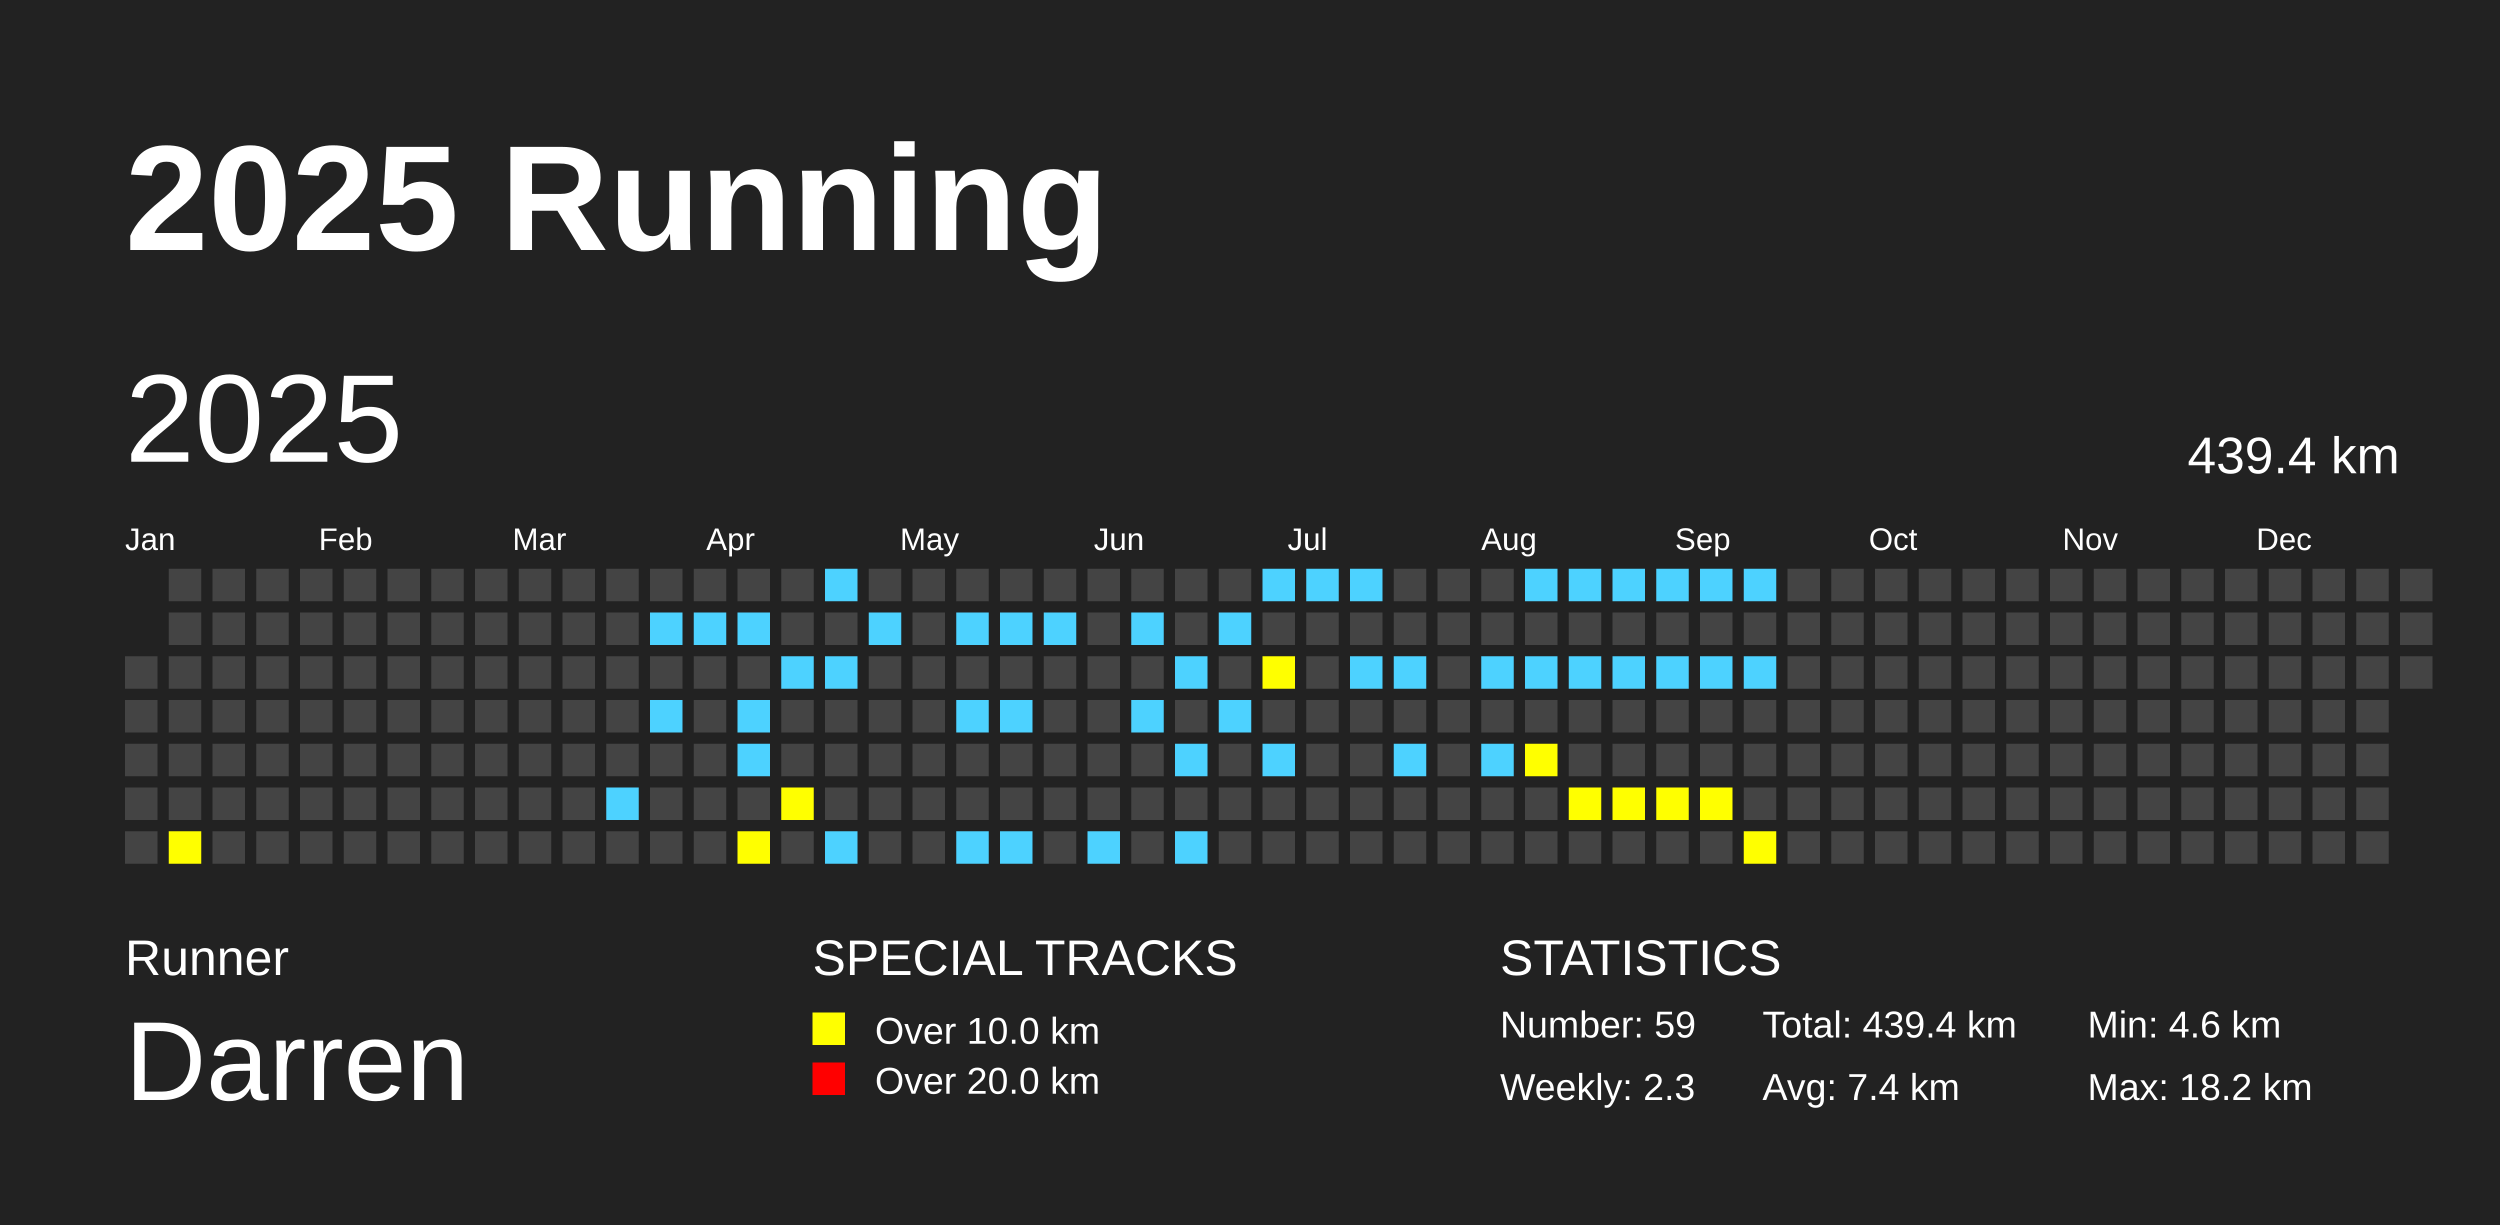
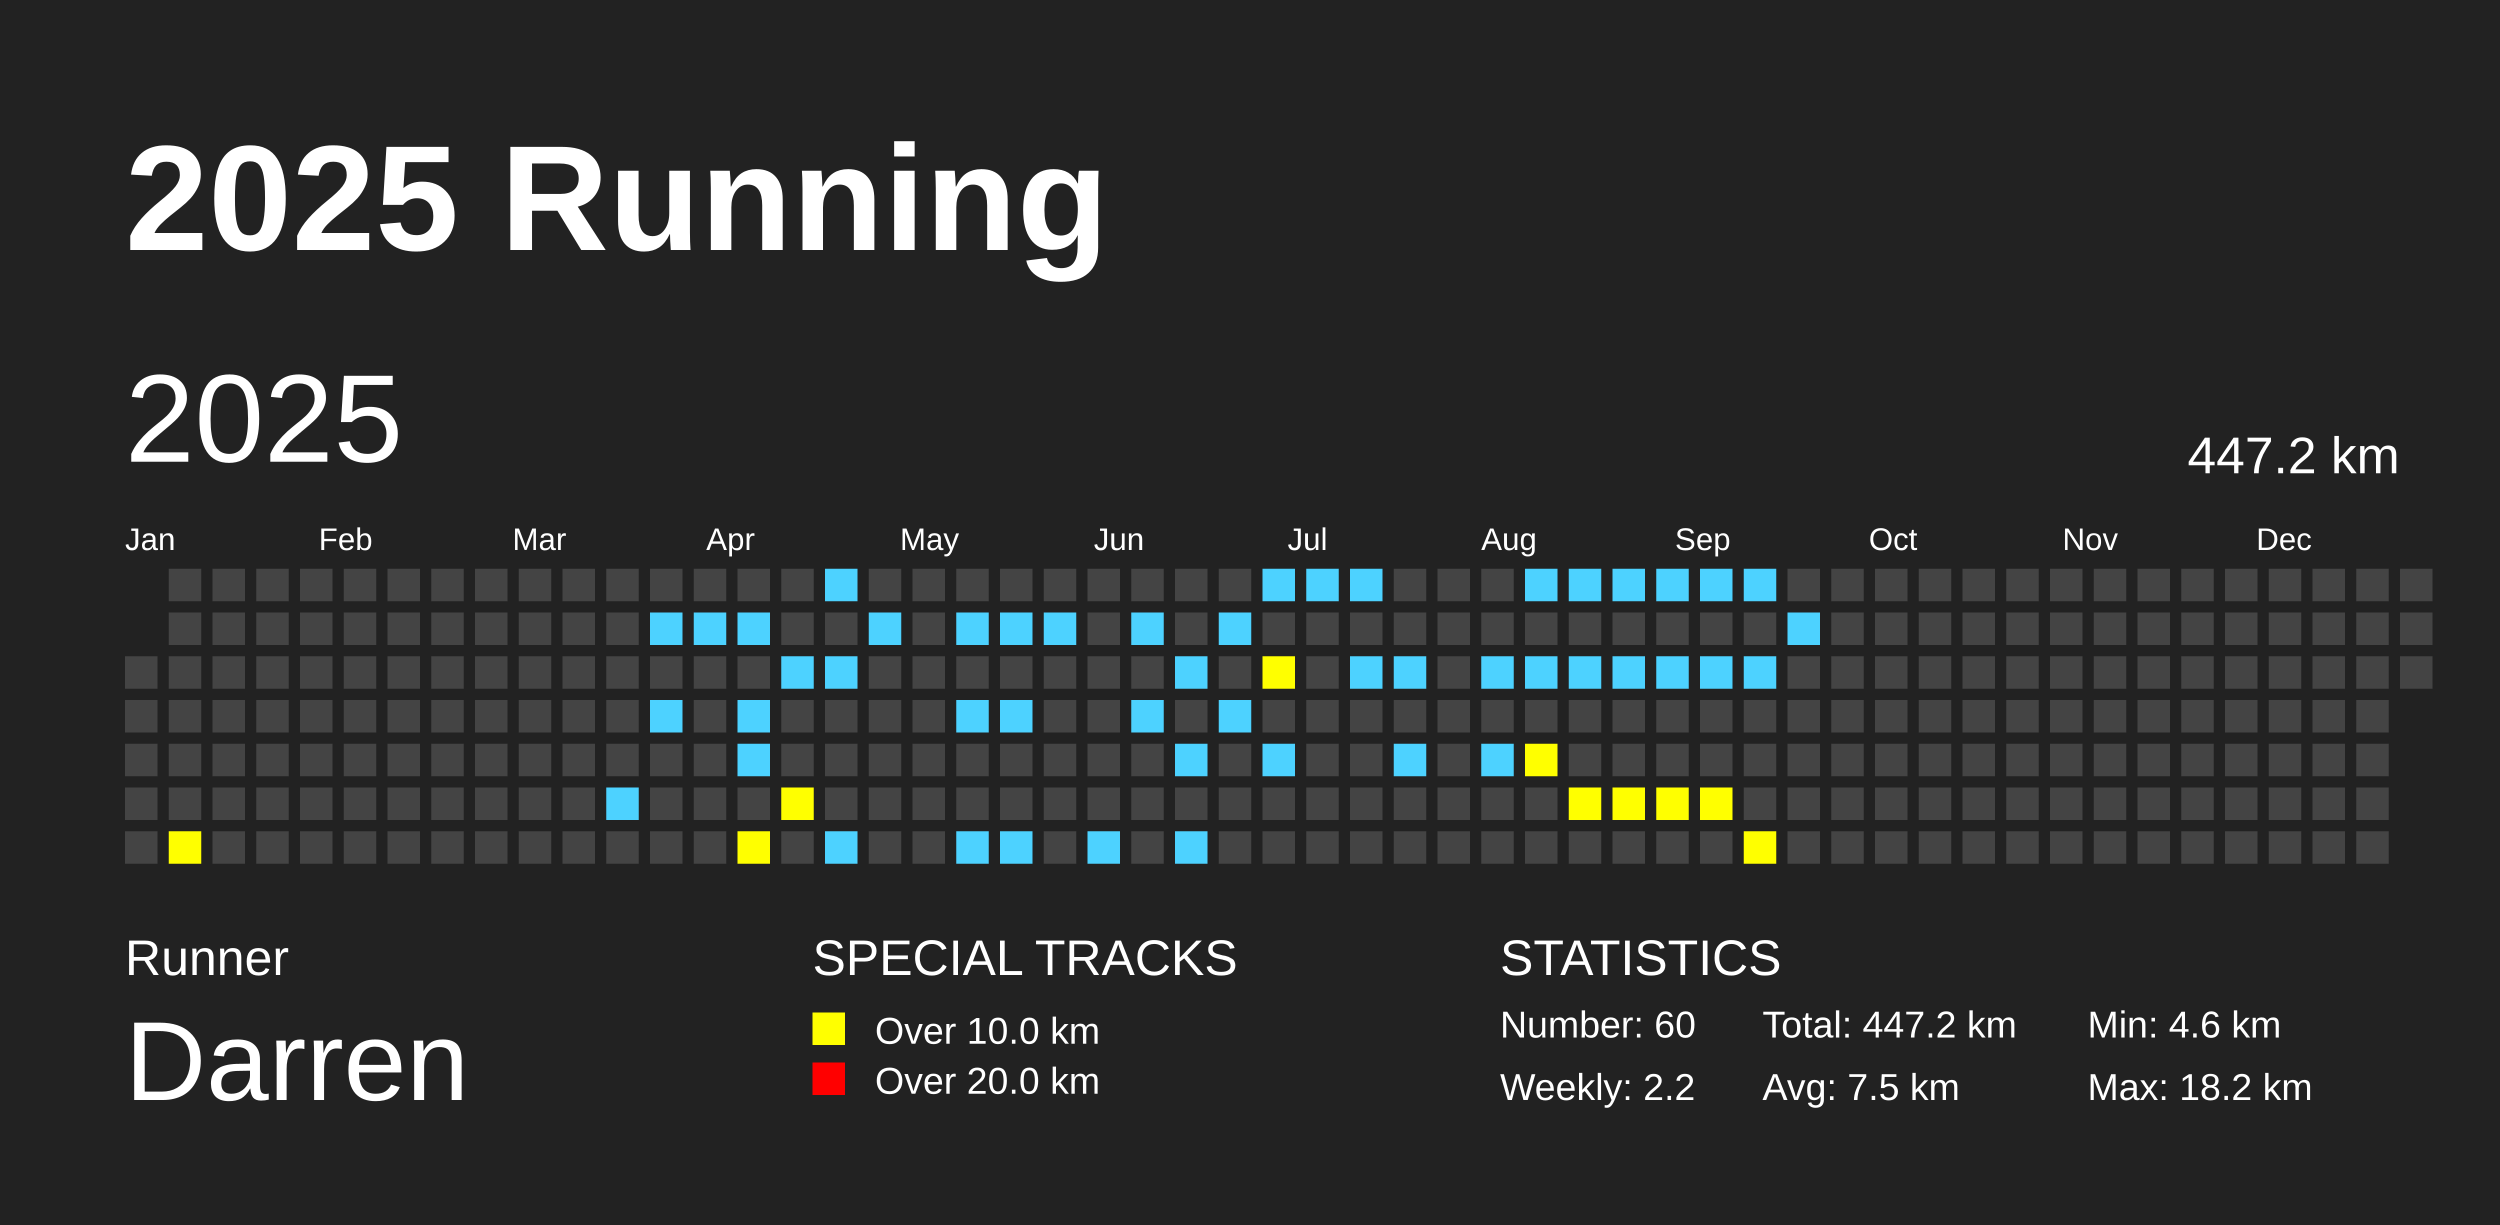
<svg xmlns="http://www.w3.org/2000/svg" baseProfile="full" height="98mm" version="1.1" viewBox="0,0,200,98" width="200mm">
  <defs />
  <rect fill="#222222" height="98" width="200" x="0" y="0" />
  <text fill="#FFFFFF" style="font-size:12px; font-family:Arial; font-weight:bold;" x="10" y="20">2025 Running</text>
  <text fill="#FFFFFF" style="font-size:4px; font-family:Arial" x="10" y="78">Runner</text>
  <text fill="#FFFFFF" style="font-size:9px; font-family:Arial" x="10" y="88">Darren</text>
  <text fill="#FFFFFF" style="font-size:4px; font-family:Arial" x="65" y="78">SPECIAL TRACKS</text>
  <rect fill="yellow" height="2.6" width="2.6" x="65" y="81" />
  <text fill="#FFFFFF" style="font-size:3px; font-family:Arial" x="70" y="83.5">Over 10.0 km</text>
  <rect fill="red" height="2.6" width="2.6" x="65" y="85" />
  <text fill="#FFFFFF" style="font-size:3px; font-family:Arial" x="70" y="87.5">Over 20.0 km</text>
  <text fill="#FFFFFF" style="font-size:4px; font-family:Arial" x="120" y="78">STATISTICS</text>
-   <text fill="#FFFFFF" style="font-size:3px; font-family:Arial" x="120" y="83">Number: 59</text>
-   <text fill="#FFFFFF" style="font-size:3px; font-family:Arial" x="120" y="88">Weekly: 2.3</text>
-   <text fill="#FFFFFF" style="font-size:3px; font-family:Arial" x="141" y="83">Total: 439.4 km</text>
-   <text fill="#FFFFFF" style="font-size:3px; font-family:Arial" x="141" y="88">Avg: 7.4 km</text>
+   <text fill="#FFFFFF" style="font-size:3px; font-family:Arial" x="120" y="83">Number: 60</text>
+   <text fill="#FFFFFF" style="font-size:3px; font-family:Arial" x="120" y="88">Weekly: 2.2</text>
+   <text fill="#FFFFFF" style="font-size:3px; font-family:Arial" x="141" y="83">Total: 447.2 km</text>
+   <text fill="#FFFFFF" style="font-size:3px; font-family:Arial" x="141" y="88">Avg: 7.5 km</text>
  <text fill="#FFFFFF" style="font-size:3px; font-family:Arial" x="167" y="83">Min: 4.6 km</text>
  <text fill="#FFFFFF" style="font-size:3px; font-family:Arial" x="167" y="88">Max: 18.2 km</text>
  <text dominant-baseline="hanging" fill="#FFFFFF" style="font-size:10.0px; font-family:Arial;" x="10" y="30">2025</text>
-   <text dominant-baseline="hanging" fill="#FFFFFF" style="font-size:4.125px; font-family:Arial;" x="175" y="35">439.4 km</text>
+   <text dominant-baseline="hanging" fill="#FFFFFF" style="font-size:4.125px; font-family:Arial;" x="175" y="35">447.2 km</text>
  <text fill="#FFFFFF" style="font-size:2.5px; font-family:Arial" x="10.0" y="44">Jan</text>
  <text fill="#FFFFFF" style="font-size:2.5px; font-family:Arial" x="25.5" y="44">Feb</text>
  <text fill="#FFFFFF" style="font-size:2.5px; font-family:Arial" x="41.0" y="44">Mar</text>
  <text fill="#FFFFFF" style="font-size:2.5px; font-family:Arial" x="56.5" y="44">Apr</text>
  <text fill="#FFFFFF" style="font-size:2.5px; font-family:Arial" x="72.0" y="44">May</text>
  <text fill="#FFFFFF" style="font-size:2.5px; font-family:Arial" x="87.5" y="44">Jun</text>
  <text fill="#FFFFFF" style="font-size:2.5px; font-family:Arial" x="103.0" y="44">Jul</text>
  <text fill="#FFFFFF" style="font-size:2.5px; font-family:Arial" x="118.5" y="44">Aug</text>
  <text fill="#FFFFFF" style="font-size:2.5px; font-family:Arial" x="134.0" y="44">Sep</text>
  <text fill="#FFFFFF" style="font-size:2.5px; font-family:Arial" x="149.5" y="44">Oct</text>
  <text fill="#FFFFFF" style="font-size:2.5px; font-family:Arial" x="165.0" y="44">Nov</text>
  <text fill="#FFFFFF" style="font-size:2.5px; font-family:Arial" x="180.5" y="44">Dec</text>
  <rect fill="#444444" height="2.6" width="2.6" x="10.0" y="52.5" />
  <rect fill="#444444" height="2.6" width="2.6" x="10.0" y="56.0" />
  <rect fill="#444444" height="2.6" width="2.6" x="10.0" y="59.5" />
  <rect fill="#444444" height="2.6" width="2.6" x="10.0" y="63.0" />
  <rect fill="#444444" height="2.6" width="2.6" x="10.0" y="66.5" />
  <rect fill="#444444" height="2.6" width="2.6" x="13.5" y="45.5" />
  <rect fill="#444444" height="2.6" width="2.6" x="13.5" y="49.0" />
  <rect fill="#444444" height="2.6" width="2.6" x="13.5" y="52.5" />
  <rect fill="#444444" height="2.6" width="2.6" x="13.5" y="56.0" />
  <rect fill="#444444" height="2.6" width="2.6" x="13.5" y="59.5" />
  <rect fill="#444444" height="2.6" width="2.6" x="13.5" y="63.0" />
  <rect fill="yellow" height="2.6" width="2.6" x="13.5" y="66.5" />
  <rect fill="#444444" height="2.6" width="2.6" x="17.0" y="45.5" />
  <rect fill="#444444" height="2.6" width="2.6" x="17.0" y="49.0" />
  <rect fill="#444444" height="2.6" width="2.6" x="17.0" y="52.5" />
  <rect fill="#444444" height="2.6" width="2.6" x="17.0" y="56.0" />
  <rect fill="#444444" height="2.6" width="2.6" x="17.0" y="59.5" />
  <rect fill="#444444" height="2.6" width="2.6" x="17.0" y="63.0" />
  <rect fill="#444444" height="2.6" width="2.6" x="17.0" y="66.5" />
  <rect fill="#444444" height="2.6" width="2.6" x="20.5" y="45.5" />
  <rect fill="#444444" height="2.6" width="2.6" x="20.5" y="49.0" />
  <rect fill="#444444" height="2.6" width="2.6" x="20.5" y="52.5" />
  <rect fill="#444444" height="2.6" width="2.6" x="20.5" y="56.0" />
  <rect fill="#444444" height="2.6" width="2.6" x="20.5" y="59.5" />
  <rect fill="#444444" height="2.6" width="2.6" x="20.5" y="63.0" />
  <rect fill="#444444" height="2.6" width="2.6" x="20.5" y="66.5" />
  <rect fill="#444444" height="2.6" width="2.6" x="24.0" y="45.5" />
  <rect fill="#444444" height="2.6" width="2.6" x="24.0" y="49.0" />
  <rect fill="#444444" height="2.6" width="2.6" x="24.0" y="52.5" />
  <rect fill="#444444" height="2.6" width="2.6" x="24.0" y="56.0" />
  <rect fill="#444444" height="2.6" width="2.6" x="24.0" y="59.5" />
  <rect fill="#444444" height="2.6" width="2.6" x="24.0" y="63.0" />
  <rect fill="#444444" height="2.6" width="2.6" x="24.0" y="66.5" />
  <rect fill="#444444" height="2.6" width="2.6" x="27.5" y="45.5" />
  <rect fill="#444444" height="2.6" width="2.6" x="27.5" y="49.0" />
  <rect fill="#444444" height="2.6" width="2.6" x="27.5" y="52.5" />
  <rect fill="#444444" height="2.6" width="2.6" x="27.5" y="56.0" />
  <rect fill="#444444" height="2.6" width="2.6" x="27.5" y="59.5" />
  <rect fill="#444444" height="2.6" width="2.6" x="27.5" y="63.0" />
  <rect fill="#444444" height="2.6" width="2.6" x="27.5" y="66.5" />
  <rect fill="#444444" height="2.6" width="2.6" x="31.0" y="45.5" />
  <rect fill="#444444" height="2.6" width="2.6" x="31.0" y="49.0" />
  <rect fill="#444444" height="2.6" width="2.6" x="31.0" y="52.5" />
  <rect fill="#444444" height="2.6" width="2.6" x="31.0" y="56.0" />
  <rect fill="#444444" height="2.6" width="2.6" x="31.0" y="59.5" />
  <rect fill="#444444" height="2.6" width="2.6" x="31.0" y="63.0" />
  <rect fill="#444444" height="2.6" width="2.6" x="31.0" y="66.5" />
  <rect fill="#444444" height="2.6" width="2.6" x="34.5" y="45.5" />
  <rect fill="#444444" height="2.6" width="2.6" x="34.5" y="49.0" />
  <rect fill="#444444" height="2.6" width="2.6" x="34.5" y="52.5" />
  <rect fill="#444444" height="2.6" width="2.6" x="34.5" y="56.0" />
  <rect fill="#444444" height="2.6" width="2.6" x="34.5" y="59.5" />
  <rect fill="#444444" height="2.6" width="2.6" x="34.5" y="63.0" />
  <rect fill="#444444" height="2.6" width="2.6" x="34.5" y="66.5" />
  <rect fill="#444444" height="2.6" width="2.6" x="38.0" y="45.5" />
  <rect fill="#444444" height="2.6" width="2.6" x="38.0" y="49.0" />
  <rect fill="#444444" height="2.6" width="2.6" x="38.0" y="52.5" />
  <rect fill="#444444" height="2.6" width="2.6" x="38.0" y="56.0" />
  <rect fill="#444444" height="2.6" width="2.6" x="38.0" y="59.5" />
  <rect fill="#444444" height="2.6" width="2.6" x="38.0" y="63.0" />
  <rect fill="#444444" height="2.6" width="2.6" x="38.0" y="66.5" />
  <rect fill="#444444" height="2.6" width="2.6" x="41.5" y="45.5" />
  <rect fill="#444444" height="2.6" width="2.6" x="41.5" y="49.0" />
  <rect fill="#444444" height="2.6" width="2.6" x="41.5" y="52.5" />
  <rect fill="#444444" height="2.6" width="2.6" x="41.5" y="56.0" />
  <rect fill="#444444" height="2.6" width="2.6" x="41.5" y="59.5" />
  <rect fill="#444444" height="2.6" width="2.6" x="41.5" y="63.0" />
  <rect fill="#444444" height="2.6" width="2.6" x="41.5" y="66.5" />
  <rect fill="#444444" height="2.6" width="2.6" x="45.0" y="45.5" />
  <rect fill="#444444" height="2.6" width="2.6" x="45.0" y="49.0" />
  <rect fill="#444444" height="2.6" width="2.6" x="45.0" y="52.5" />
  <rect fill="#444444" height="2.6" width="2.6" x="45.0" y="56.0" />
  <rect fill="#444444" height="2.6" width="2.6" x="45.0" y="59.5" />
  <rect fill="#444444" height="2.6" width="2.6" x="45.0" y="63.0" />
  <rect fill="#444444" height="2.6" width="2.6" x="45.0" y="66.5" />
  <rect fill="#444444" height="2.6" width="2.6" x="48.5" y="45.5" />
  <rect fill="#444444" height="2.6" width="2.6" x="48.5" y="49.0" />
  <rect fill="#444444" height="2.6" width="2.6" x="48.5" y="52.5" />
  <rect fill="#444444" height="2.6" width="2.6" x="48.5" y="56.0" />
  <rect fill="#444444" height="2.6" width="2.6" x="48.5" y="59.5" />
  <rect fill="#4DD2FF" height="2.6" width="2.6" x="48.5" y="63.0" />
  <rect fill="#444444" height="2.6" width="2.6" x="48.5" y="66.5" />
  <rect fill="#444444" height="2.6" width="2.6" x="52.0" y="45.5" />
  <rect fill="#4DD2FF" height="2.6" width="2.6" x="52.0" y="49.0" />
  <rect fill="#444444" height="2.6" width="2.6" x="52.0" y="52.5" />
  <rect fill="#4DD2FF" height="2.6" width="2.6" x="52.0" y="56.0" />
  <rect fill="#444444" height="2.6" width="2.6" x="52.0" y="59.5" />
  <rect fill="#444444" height="2.6" width="2.6" x="52.0" y="63.0" />
  <rect fill="#444444" height="2.6" width="2.6" x="52.0" y="66.5" />
  <rect fill="#444444" height="2.6" width="2.6" x="55.5" y="45.5" />
  <rect fill="#4DD2FF" height="2.6" width="2.6" x="55.5" y="49.0" />
  <rect fill="#444444" height="2.6" width="2.6" x="55.5" y="52.5" />
  <rect fill="#444444" height="2.6" width="2.6" x="55.5" y="56.0" />
  <rect fill="#444444" height="2.6" width="2.6" x="55.5" y="59.5" />
  <rect fill="#444444" height="2.6" width="2.6" x="55.5" y="63.0" />
  <rect fill="#444444" height="2.6" width="2.6" x="55.5" y="66.5" />
  <rect fill="#444444" height="2.6" width="2.6" x="59.0" y="45.5" />
  <rect fill="#4DD2FF" height="2.6" width="2.6" x="59.0" y="49.0" />
  <rect fill="#444444" height="2.6" width="2.6" x="59.0" y="52.5" />
  <rect fill="#4DD2FF" height="2.6" width="2.6" x="59.0" y="56.0" />
  <rect fill="#4DD2FF" height="2.6" width="2.6" x="59.0" y="59.5" />
  <rect fill="#444444" height="2.6" width="2.6" x="59.0" y="63.0" />
  <rect fill="yellow" height="2.6" width="2.6" x="59.0" y="66.5" />
  <rect fill="#444444" height="2.6" width="2.6" x="62.5" y="45.5" />
  <rect fill="#444444" height="2.6" width="2.6" x="62.5" y="49.0" />
  <rect fill="#4DD2FF" height="2.6" width="2.6" x="62.5" y="52.5" />
  <rect fill="#444444" height="2.6" width="2.6" x="62.5" y="56.0" />
  <rect fill="#444444" height="2.6" width="2.6" x="62.5" y="59.5" />
  <rect fill="yellow" height="2.6" width="2.6" x="62.5" y="63.0" />
  <rect fill="#444444" height="2.6" width="2.6" x="62.5" y="66.5" />
  <rect fill="#4DD2FF" height="2.6" width="2.6" x="66.0" y="45.5" />
  <rect fill="#444444" height="2.6" width="2.6" x="66.0" y="49.0" />
  <rect fill="#4DD2FF" height="2.6" width="2.6" x="66.0" y="52.5" />
  <rect fill="#444444" height="2.6" width="2.6" x="66.0" y="56.0" />
  <rect fill="#444444" height="2.6" width="2.6" x="66.0" y="59.5" />
  <rect fill="#444444" height="2.6" width="2.6" x="66.0" y="63.0" />
  <rect fill="#4DD2FF" height="2.6" width="2.6" x="66.0" y="66.5" />
  <rect fill="#444444" height="2.6" width="2.6" x="69.5" y="45.5" />
  <rect fill="#4DD2FF" height="2.6" width="2.6" x="69.5" y="49.0" />
  <rect fill="#444444" height="2.6" width="2.6" x="69.5" y="52.5" />
  <rect fill="#444444" height="2.6" width="2.6" x="69.5" y="56.0" />
  <rect fill="#444444" height="2.6" width="2.6" x="69.5" y="59.5" />
  <rect fill="#444444" height="2.6" width="2.6" x="69.5" y="63.0" />
  <rect fill="#444444" height="2.6" width="2.6" x="69.5" y="66.5" />
  <rect fill="#444444" height="2.6" width="2.6" x="73.0" y="45.5" />
  <rect fill="#444444" height="2.6" width="2.6" x="73.0" y="49.0" />
  <rect fill="#444444" height="2.6" width="2.6" x="73.0" y="52.5" />
  <rect fill="#444444" height="2.6" width="2.6" x="73.0" y="56.0" />
  <rect fill="#444444" height="2.6" width="2.6" x="73.0" y="59.5" />
  <rect fill="#444444" height="2.6" width="2.6" x="73.0" y="63.0" />
  <rect fill="#444444" height="2.6" width="2.6" x="73.0" y="66.5" />
  <rect fill="#444444" height="2.6" width="2.6" x="76.5" y="45.5" />
  <rect fill="#4DD2FF" height="2.6" width="2.6" x="76.5" y="49.0" />
  <rect fill="#444444" height="2.6" width="2.6" x="76.5" y="52.5" />
  <rect fill="#4DD2FF" height="2.6" width="2.6" x="76.5" y="56.0" />
  <rect fill="#444444" height="2.6" width="2.6" x="76.5" y="59.5" />
  <rect fill="#444444" height="2.6" width="2.6" x="76.5" y="63.0" />
  <rect fill="#4DD2FF" height="2.6" width="2.6" x="76.5" y="66.5" />
  <rect fill="#444444" height="2.6" width="2.6" x="80.0" y="45.5" />
  <rect fill="#4DD2FF" height="2.6" width="2.6" x="80.0" y="49.0" />
  <rect fill="#444444" height="2.6" width="2.6" x="80.0" y="52.5" />
  <rect fill="#4DD2FF" height="2.6" width="2.6" x="80.0" y="56.0" />
  <rect fill="#444444" height="2.6" width="2.6" x="80.0" y="59.5" />
  <rect fill="#444444" height="2.6" width="2.6" x="80.0" y="63.0" />
  <rect fill="#4DD2FF" height="2.6" width="2.6" x="80.0" y="66.5" />
  <rect fill="#444444" height="2.6" width="2.6" x="83.5" y="45.5" />
  <rect fill="#4DD2FF" height="2.6" width="2.6" x="83.5" y="49.0" />
  <rect fill="#444444" height="2.6" width="2.6" x="83.5" y="52.5" />
  <rect fill="#444444" height="2.6" width="2.6" x="83.5" y="56.0" />
  <rect fill="#444444" height="2.6" width="2.6" x="83.5" y="59.5" />
  <rect fill="#444444" height="2.6" width="2.6" x="83.5" y="63.0" />
  <rect fill="#444444" height="2.6" width="2.6" x="83.5" y="66.5" />
  <rect fill="#444444" height="2.6" width="2.6" x="87.0" y="45.5" />
  <rect fill="#444444" height="2.6" width="2.6" x="87.0" y="49.0" />
  <rect fill="#444444" height="2.6" width="2.6" x="87.0" y="52.5" />
  <rect fill="#444444" height="2.6" width="2.6" x="87.0" y="56.0" />
  <rect fill="#444444" height="2.6" width="2.6" x="87.0" y="59.5" />
  <rect fill="#444444" height="2.6" width="2.6" x="87.0" y="63.0" />
  <rect fill="#4DD2FF" height="2.6" width="2.6" x="87.0" y="66.5" />
  <rect fill="#444444" height="2.6" width="2.6" x="90.5" y="45.5" />
  <rect fill="#4DD2FF" height="2.6" width="2.6" x="90.5" y="49.0" />
  <rect fill="#444444" height="2.6" width="2.6" x="90.5" y="52.5" />
  <rect fill="#4DD2FF" height="2.6" width="2.6" x="90.5" y="56.0" />
  <rect fill="#444444" height="2.6" width="2.6" x="90.5" y="59.5" />
  <rect fill="#444444" height="2.6" width="2.6" x="90.5" y="63.0" />
  <rect fill="#444444" height="2.6" width="2.6" x="90.5" y="66.5" />
  <rect fill="#444444" height="2.6" width="2.6" x="94.0" y="45.5" />
  <rect fill="#444444" height="2.6" width="2.6" x="94.0" y="49.0" />
  <rect fill="#4DD2FF" height="2.6" width="2.6" x="94.0" y="52.5" />
  <rect fill="#444444" height="2.6" width="2.6" x="94.0" y="56.0" />
  <rect fill="#4DD2FF" height="2.6" width="2.6" x="94.0" y="59.5" />
  <rect fill="#444444" height="2.6" width="2.6" x="94.0" y="63.0" />
  <rect fill="#4DD2FF" height="2.6" width="2.6" x="94.0" y="66.5" />
  <rect fill="#444444" height="2.6" width="2.6" x="97.5" y="45.5" />
  <rect fill="#4DD2FF" height="2.6" width="2.6" x="97.5" y="49.0" />
  <rect fill="#444444" height="2.6" width="2.6" x="97.5" y="52.5" />
  <rect fill="#4DD2FF" height="2.6" width="2.6" x="97.5" y="56.0" />
  <rect fill="#444444" height="2.6" width="2.6" x="97.5" y="59.5" />
  <rect fill="#444444" height="2.6" width="2.6" x="97.5" y="63.0" />
  <rect fill="#444444" height="2.6" width="2.6" x="97.5" y="66.5" />
  <rect fill="#4DD2FF" height="2.6" width="2.6" x="101.0" y="45.5" />
  <rect fill="#444444" height="2.6" width="2.6" x="101.0" y="49.0" />
  <rect fill="yellow" height="2.6" width="2.6" x="101.0" y="52.5" />
  <rect fill="#444444" height="2.6" width="2.6" x="101.0" y="56.0" />
  <rect fill="#4DD2FF" height="2.6" width="2.6" x="101.0" y="59.5" />
  <rect fill="#444444" height="2.6" width="2.6" x="101.0" y="63.0" />
  <rect fill="#444444" height="2.6" width="2.6" x="101.0" y="66.5" />
  <rect fill="#4DD2FF" height="2.6" width="2.6" x="104.5" y="45.5" />
  <rect fill="#444444" height="2.6" width="2.6" x="104.5" y="49.0" />
  <rect fill="#444444" height="2.6" width="2.6" x="104.5" y="52.5" />
  <rect fill="#444444" height="2.6" width="2.6" x="104.5" y="56.0" />
  <rect fill="#444444" height="2.6" width="2.6" x="104.5" y="59.5" />
  <rect fill="#444444" height="2.6" width="2.6" x="104.5" y="63.0" />
  <rect fill="#444444" height="2.6" width="2.6" x="104.5" y="66.5" />
  <rect fill="#4DD2FF" height="2.6" width="2.6" x="108.0" y="45.5" />
  <rect fill="#444444" height="2.6" width="2.6" x="108.0" y="49.0" />
  <rect fill="#4DD2FF" height="2.6" width="2.6" x="108.0" y="52.5" />
  <rect fill="#444444" height="2.6" width="2.6" x="108.0" y="56.0" />
  <rect fill="#444444" height="2.6" width="2.6" x="108.0" y="59.5" />
  <rect fill="#444444" height="2.6" width="2.6" x="108.0" y="63.0" />
  <rect fill="#444444" height="2.6" width="2.6" x="108.0" y="66.5" />
  <rect fill="#444444" height="2.6" width="2.6" x="111.5" y="45.5" />
  <rect fill="#444444" height="2.6" width="2.6" x="111.5" y="49.0" />
  <rect fill="#4DD2FF" height="2.6" width="2.6" x="111.5" y="52.5" />
  <rect fill="#444444" height="2.6" width="2.6" x="111.5" y="56.0" />
  <rect fill="#4DD2FF" height="2.6" width="2.6" x="111.5" y="59.5" />
  <rect fill="#444444" height="2.6" width="2.6" x="111.5" y="63.0" />
  <rect fill="#444444" height="2.6" width="2.6" x="111.5" y="66.5" />
  <rect fill="#444444" height="2.6" width="2.6" x="115.0" y="45.5" />
  <rect fill="#444444" height="2.6" width="2.6" x="115.0" y="49.0" />
  <rect fill="#444444" height="2.6" width="2.6" x="115.0" y="52.5" />
  <rect fill="#444444" height="2.6" width="2.6" x="115.0" y="56.0" />
  <rect fill="#444444" height="2.6" width="2.6" x="115.0" y="59.5" />
  <rect fill="#444444" height="2.6" width="2.6" x="115.0" y="63.0" />
  <rect fill="#444444" height="2.6" width="2.6" x="115.0" y="66.5" />
  <rect fill="#444444" height="2.6" width="2.6" x="118.5" y="45.5" />
  <rect fill="#444444" height="2.6" width="2.6" x="118.5" y="49.0" />
  <rect fill="#4DD2FF" height="2.6" width="2.6" x="118.5" y="52.5" />
  <rect fill="#444444" height="2.6" width="2.6" x="118.5" y="56.0" />
  <rect fill="#4DD2FF" height="2.6" width="2.6" x="118.5" y="59.5" />
  <rect fill="#444444" height="2.6" width="2.6" x="118.5" y="63.0" />
  <rect fill="#444444" height="2.6" width="2.6" x="118.5" y="66.5" />
  <rect fill="#4DD2FF" height="2.6" width="2.6" x="122.0" y="45.5" />
  <rect fill="#444444" height="2.6" width="2.6" x="122.0" y="49.0" />
  <rect fill="#4DD2FF" height="2.6" width="2.6" x="122.0" y="52.5" />
  <rect fill="#444444" height="2.6" width="2.6" x="122.0" y="56.0" />
  <rect fill="yellow" height="2.6" width="2.6" x="122.0" y="59.5" />
  <rect fill="#444444" height="2.6" width="2.6" x="122.0" y="63.0" />
  <rect fill="#444444" height="2.6" width="2.6" x="122.0" y="66.5" />
  <rect fill="#4DD2FF" height="2.6" width="2.6" x="125.5" y="45.5" />
  <rect fill="#444444" height="2.6" width="2.6" x="125.5" y="49.0" />
  <rect fill="#4DD2FF" height="2.6" width="2.6" x="125.5" y="52.5" />
  <rect fill="#444444" height="2.6" width="2.6" x="125.5" y="56.0" />
  <rect fill="#444444" height="2.6" width="2.6" x="125.5" y="59.5" />
  <rect fill="yellow" height="2.6" width="2.6" x="125.5" y="63.0" />
  <rect fill="#444444" height="2.6" width="2.6" x="125.5" y="66.5" />
  <rect fill="#4DD2FF" height="2.6" width="2.6" x="129.0" y="45.5" />
  <rect fill="#444444" height="2.6" width="2.6" x="129.0" y="49.0" />
  <rect fill="#4DD2FF" height="2.6" width="2.6" x="129.0" y="52.5" />
  <rect fill="#444444" height="2.6" width="2.6" x="129.0" y="56.0" />
  <rect fill="#444444" height="2.6" width="2.6" x="129.0" y="59.5" />
  <rect fill="yellow" height="2.6" width="2.6" x="129.0" y="63.0" />
  <rect fill="#444444" height="2.6" width="2.6" x="129.0" y="66.5" />
  <rect fill="#4DD2FF" height="2.6" width="2.6" x="132.5" y="45.5" />
  <rect fill="#444444" height="2.6" width="2.6" x="132.5" y="49.0" />
  <rect fill="#4DD2FF" height="2.6" width="2.6" x="132.5" y="52.5" />
  <rect fill="#444444" height="2.6" width="2.6" x="132.5" y="56.0" />
  <rect fill="#444444" height="2.6" width="2.6" x="132.5" y="59.5" />
  <rect fill="yellow" height="2.6" width="2.6" x="132.5" y="63.0" />
  <rect fill="#444444" height="2.6" width="2.6" x="132.5" y="66.5" />
  <rect fill="#4DD2FF" height="2.6" width="2.6" x="136.0" y="45.5" />
  <rect fill="#444444" height="2.6" width="2.6" x="136.0" y="49.0" />
  <rect fill="#4DD2FF" height="2.6" width="2.6" x="136.0" y="52.5" />
  <rect fill="#444444" height="2.6" width="2.6" x="136.0" y="56.0" />
  <rect fill="#444444" height="2.6" width="2.6" x="136.0" y="59.5" />
  <rect fill="yellow" height="2.6" width="2.6" x="136.0" y="63.0" />
  <rect fill="#444444" height="2.6" width="2.6" x="136.0" y="66.5" />
  <rect fill="#4DD2FF" height="2.6" width="2.6" x="139.5" y="45.5" />
  <rect fill="#444444" height="2.6" width="2.6" x="139.5" y="49.0" />
  <rect fill="#4DD2FF" height="2.6" width="2.6" x="139.5" y="52.5" />
  <rect fill="#444444" height="2.6" width="2.6" x="139.5" y="56.0" />
  <rect fill="#444444" height="2.6" width="2.6" x="139.5" y="59.5" />
  <rect fill="#444444" height="2.6" width="2.6" x="139.5" y="63.0" />
  <rect fill="yellow" height="2.6" width="2.6" x="139.5" y="66.5" />
  <rect fill="#444444" height="2.6" width="2.6" x="143.0" y="45.5" />
-   <rect fill="#444444" height="2.6" width="2.6" x="143.0" y="49.0" />
+   <rect fill="#4DD2FF" height="2.6" width="2.6" x="143.0" y="49.0" />
  <rect fill="#444444" height="2.6" width="2.6" x="143.0" y="52.5" />
  <rect fill="#444444" height="2.6" width="2.6" x="143.0" y="56.0" />
  <rect fill="#444444" height="2.6" width="2.6" x="143.0" y="59.5" />
  <rect fill="#444444" height="2.6" width="2.6" x="143.0" y="63.0" />
  <rect fill="#444444" height="2.6" width="2.6" x="143.0" y="66.5" />
  <rect fill="#444444" height="2.6" width="2.6" x="146.5" y="45.5" />
  <rect fill="#444444" height="2.6" width="2.6" x="146.5" y="49.0" />
  <rect fill="#444444" height="2.6" width="2.6" x="146.5" y="52.5" />
  <rect fill="#444444" height="2.6" width="2.6" x="146.5" y="56.0" />
  <rect fill="#444444" height="2.6" width="2.6" x="146.5" y="59.5" />
  <rect fill="#444444" height="2.6" width="2.6" x="146.5" y="63.0" />
  <rect fill="#444444" height="2.6" width="2.6" x="146.5" y="66.5" />
  <rect fill="#444444" height="2.6" width="2.6" x="150.0" y="45.5" />
  <rect fill="#444444" height="2.6" width="2.6" x="150.0" y="49.0" />
  <rect fill="#444444" height="2.6" width="2.6" x="150.0" y="52.5" />
  <rect fill="#444444" height="2.6" width="2.6" x="150.0" y="56.0" />
  <rect fill="#444444" height="2.6" width="2.6" x="150.0" y="59.5" />
  <rect fill="#444444" height="2.6" width="2.6" x="150.0" y="63.0" />
  <rect fill="#444444" height="2.6" width="2.6" x="150.0" y="66.5" />
  <rect fill="#444444" height="2.6" width="2.6" x="153.5" y="45.5" />
  <rect fill="#444444" height="2.6" width="2.6" x="153.5" y="49.0" />
  <rect fill="#444444" height="2.6" width="2.6" x="153.5" y="52.5" />
  <rect fill="#444444" height="2.6" width="2.6" x="153.5" y="56.0" />
  <rect fill="#444444" height="2.6" width="2.6" x="153.5" y="59.5" />
  <rect fill="#444444" height="2.6" width="2.6" x="153.5" y="63.0" />
  <rect fill="#444444" height="2.6" width="2.6" x="153.5" y="66.5" />
  <rect fill="#444444" height="2.6" width="2.6" x="157.0" y="45.5" />
  <rect fill="#444444" height="2.6" width="2.6" x="157.0" y="49.0" />
  <rect fill="#444444" height="2.6" width="2.6" x="157.0" y="52.5" />
  <rect fill="#444444" height="2.6" width="2.6" x="157.0" y="56.0" />
  <rect fill="#444444" height="2.6" width="2.6" x="157.0" y="59.5" />
  <rect fill="#444444" height="2.6" width="2.6" x="157.0" y="63.0" />
  <rect fill="#444444" height="2.6" width="2.6" x="157.0" y="66.5" />
  <rect fill="#444444" height="2.6" width="2.6" x="160.5" y="45.5" />
  <rect fill="#444444" height="2.6" width="2.6" x="160.5" y="49.0" />
  <rect fill="#444444" height="2.6" width="2.6" x="160.5" y="52.5" />
  <rect fill="#444444" height="2.6" width="2.6" x="160.5" y="56.0" />
  <rect fill="#444444" height="2.6" width="2.6" x="160.5" y="59.5" />
  <rect fill="#444444" height="2.6" width="2.6" x="160.5" y="63.0" />
  <rect fill="#444444" height="2.6" width="2.6" x="160.5" y="66.5" />
  <rect fill="#444444" height="2.6" width="2.6" x="164.0" y="45.5" />
  <rect fill="#444444" height="2.6" width="2.6" x="164.0" y="49.0" />
  <rect fill="#444444" height="2.6" width="2.6" x="164.0" y="52.5" />
  <rect fill="#444444" height="2.6" width="2.6" x="164.0" y="56.0" />
  <rect fill="#444444" height="2.6" width="2.6" x="164.0" y="59.5" />
  <rect fill="#444444" height="2.6" width="2.6" x="164.0" y="63.0" />
  <rect fill="#444444" height="2.6" width="2.6" x="164.0" y="66.5" />
  <rect fill="#444444" height="2.6" width="2.6" x="167.5" y="45.5" />
  <rect fill="#444444" height="2.6" width="2.6" x="167.5" y="49.0" />
  <rect fill="#444444" height="2.6" width="2.6" x="167.5" y="52.5" />
  <rect fill="#444444" height="2.6" width="2.6" x="167.5" y="56.0" />
  <rect fill="#444444" height="2.6" width="2.6" x="167.5" y="59.5" />
  <rect fill="#444444" height="2.6" width="2.6" x="167.5" y="63.0" />
  <rect fill="#444444" height="2.6" width="2.6" x="167.5" y="66.5" />
  <rect fill="#444444" height="2.6" width="2.6" x="171.0" y="45.5" />
  <rect fill="#444444" height="2.6" width="2.6" x="171.0" y="49.0" />
  <rect fill="#444444" height="2.6" width="2.6" x="171.0" y="52.5" />
  <rect fill="#444444" height="2.6" width="2.6" x="171.0" y="56.0" />
  <rect fill="#444444" height="2.6" width="2.6" x="171.0" y="59.5" />
  <rect fill="#444444" height="2.6" width="2.6" x="171.0" y="63.0" />
  <rect fill="#444444" height="2.6" width="2.6" x="171.0" y="66.5" />
  <rect fill="#444444" height="2.6" width="2.6" x="174.5" y="45.5" />
  <rect fill="#444444" height="2.6" width="2.6" x="174.5" y="49.0" />
  <rect fill="#444444" height="2.6" width="2.6" x="174.5" y="52.5" />
  <rect fill="#444444" height="2.6" width="2.6" x="174.5" y="56.0" />
  <rect fill="#444444" height="2.6" width="2.6" x="174.5" y="59.5" />
  <rect fill="#444444" height="2.6" width="2.6" x="174.5" y="63.0" />
  <rect fill="#444444" height="2.6" width="2.6" x="174.5" y="66.5" />
  <rect fill="#444444" height="2.6" width="2.6" x="178.0" y="45.5" />
  <rect fill="#444444" height="2.6" width="2.6" x="178.0" y="49.0" />
  <rect fill="#444444" height="2.6" width="2.6" x="178.0" y="52.5" />
  <rect fill="#444444" height="2.6" width="2.6" x="178.0" y="56.0" />
  <rect fill="#444444" height="2.6" width="2.6" x="178.0" y="59.5" />
  <rect fill="#444444" height="2.6" width="2.6" x="178.0" y="63.0" />
  <rect fill="#444444" height="2.6" width="2.6" x="178.0" y="66.5" />
  <rect fill="#444444" height="2.6" width="2.6" x="181.5" y="45.5" />
  <rect fill="#444444" height="2.6" width="2.6" x="181.5" y="49.0" />
  <rect fill="#444444" height="2.6" width="2.6" x="181.5" y="52.5" />
  <rect fill="#444444" height="2.6" width="2.6" x="181.5" y="56.0" />
  <rect fill="#444444" height="2.6" width="2.6" x="181.5" y="59.5" />
  <rect fill="#444444" height="2.6" width="2.6" x="181.5" y="63.0" />
  <rect fill="#444444" height="2.6" width="2.6" x="181.5" y="66.5" />
  <rect fill="#444444" height="2.6" width="2.6" x="185.0" y="45.5" />
  <rect fill="#444444" height="2.6" width="2.6" x="185.0" y="49.0" />
  <rect fill="#444444" height="2.6" width="2.6" x="185.0" y="52.5" />
  <rect fill="#444444" height="2.6" width="2.6" x="185.0" y="56.0" />
  <rect fill="#444444" height="2.6" width="2.6" x="185.0" y="59.5" />
  <rect fill="#444444" height="2.6" width="2.6" x="185.0" y="63.0" />
  <rect fill="#444444" height="2.6" width="2.6" x="185.0" y="66.5" />
  <rect fill="#444444" height="2.6" width="2.6" x="188.5" y="45.5" />
  <rect fill="#444444" height="2.6" width="2.6" x="188.5" y="49.0" />
  <rect fill="#444444" height="2.6" width="2.6" x="188.5" y="52.5" />
  <rect fill="#444444" height="2.6" width="2.6" x="188.5" y="56.0" />
  <rect fill="#444444" height="2.6" width="2.6" x="188.5" y="59.5" />
  <rect fill="#444444" height="2.6" width="2.6" x="188.5" y="63.0" />
  <rect fill="#444444" height="2.6" width="2.6" x="188.5" y="66.5" />
  <rect fill="#444444" height="2.6" width="2.6" x="192.0" y="45.5" />
  <rect fill="#444444" height="2.6" width="2.6" x="192.0" y="49.0" />
  <rect fill="#444444" height="2.6" width="2.6" x="192.0" y="52.5" />
</svg>
